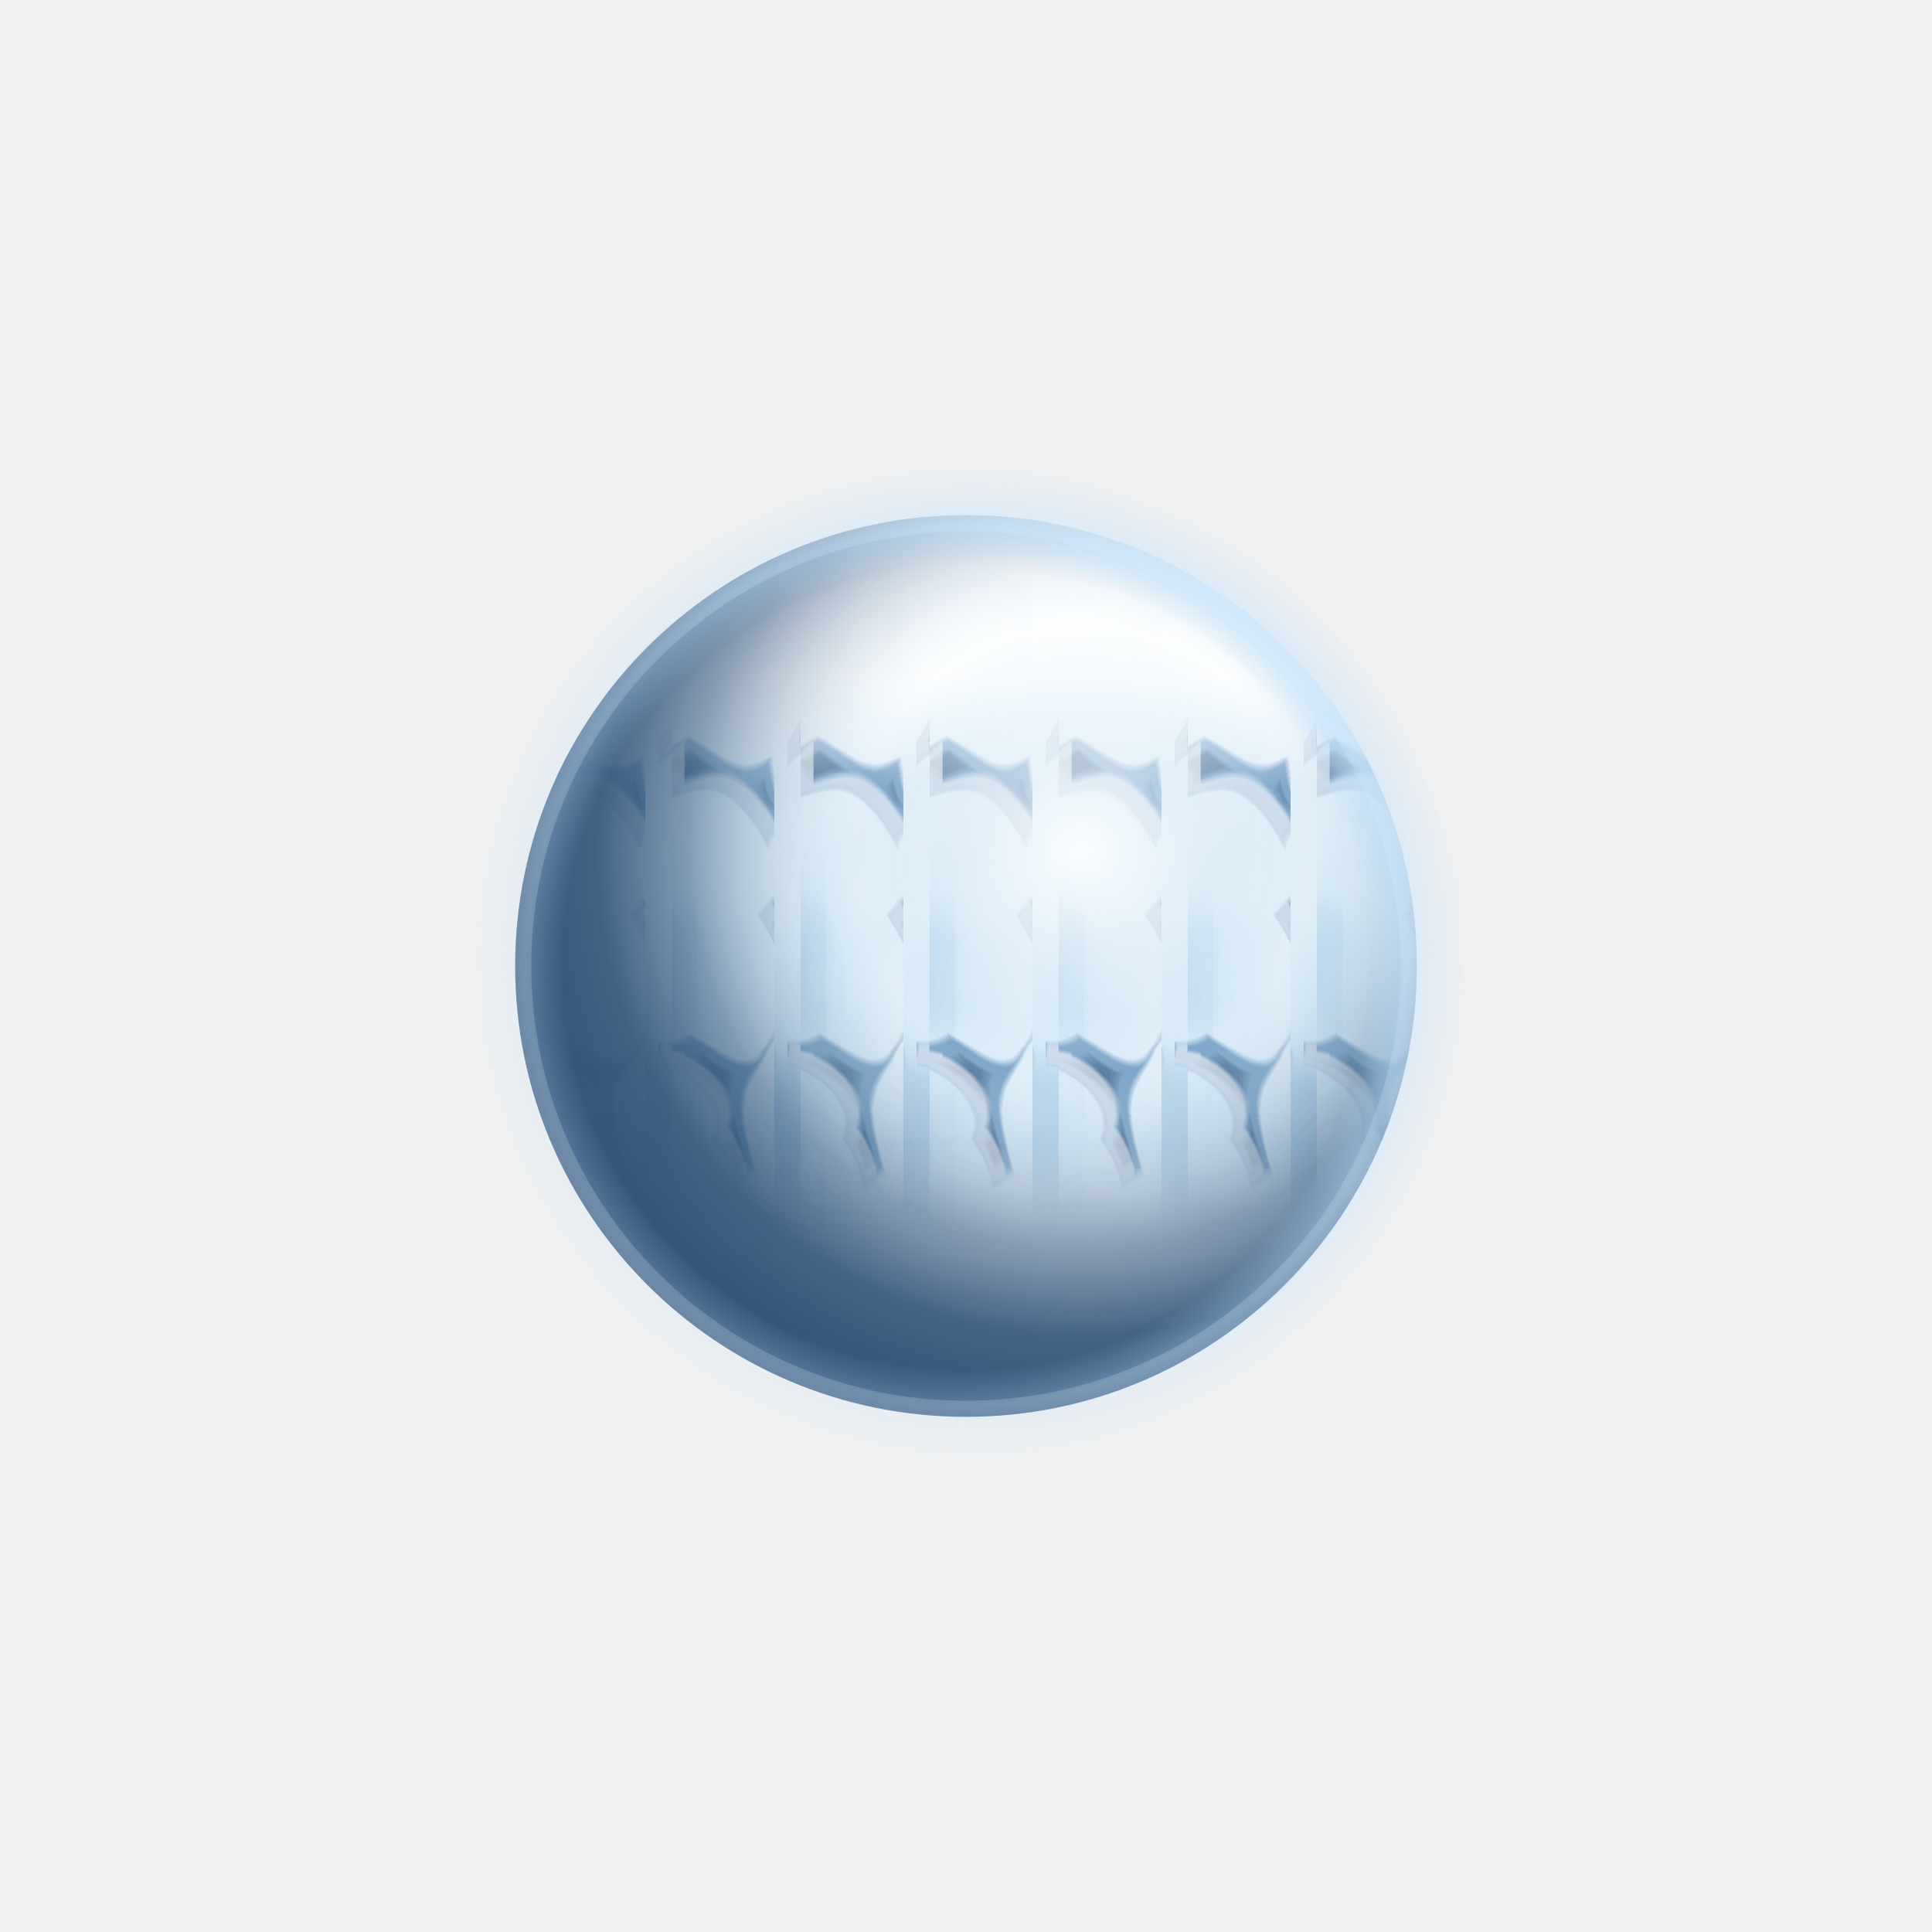
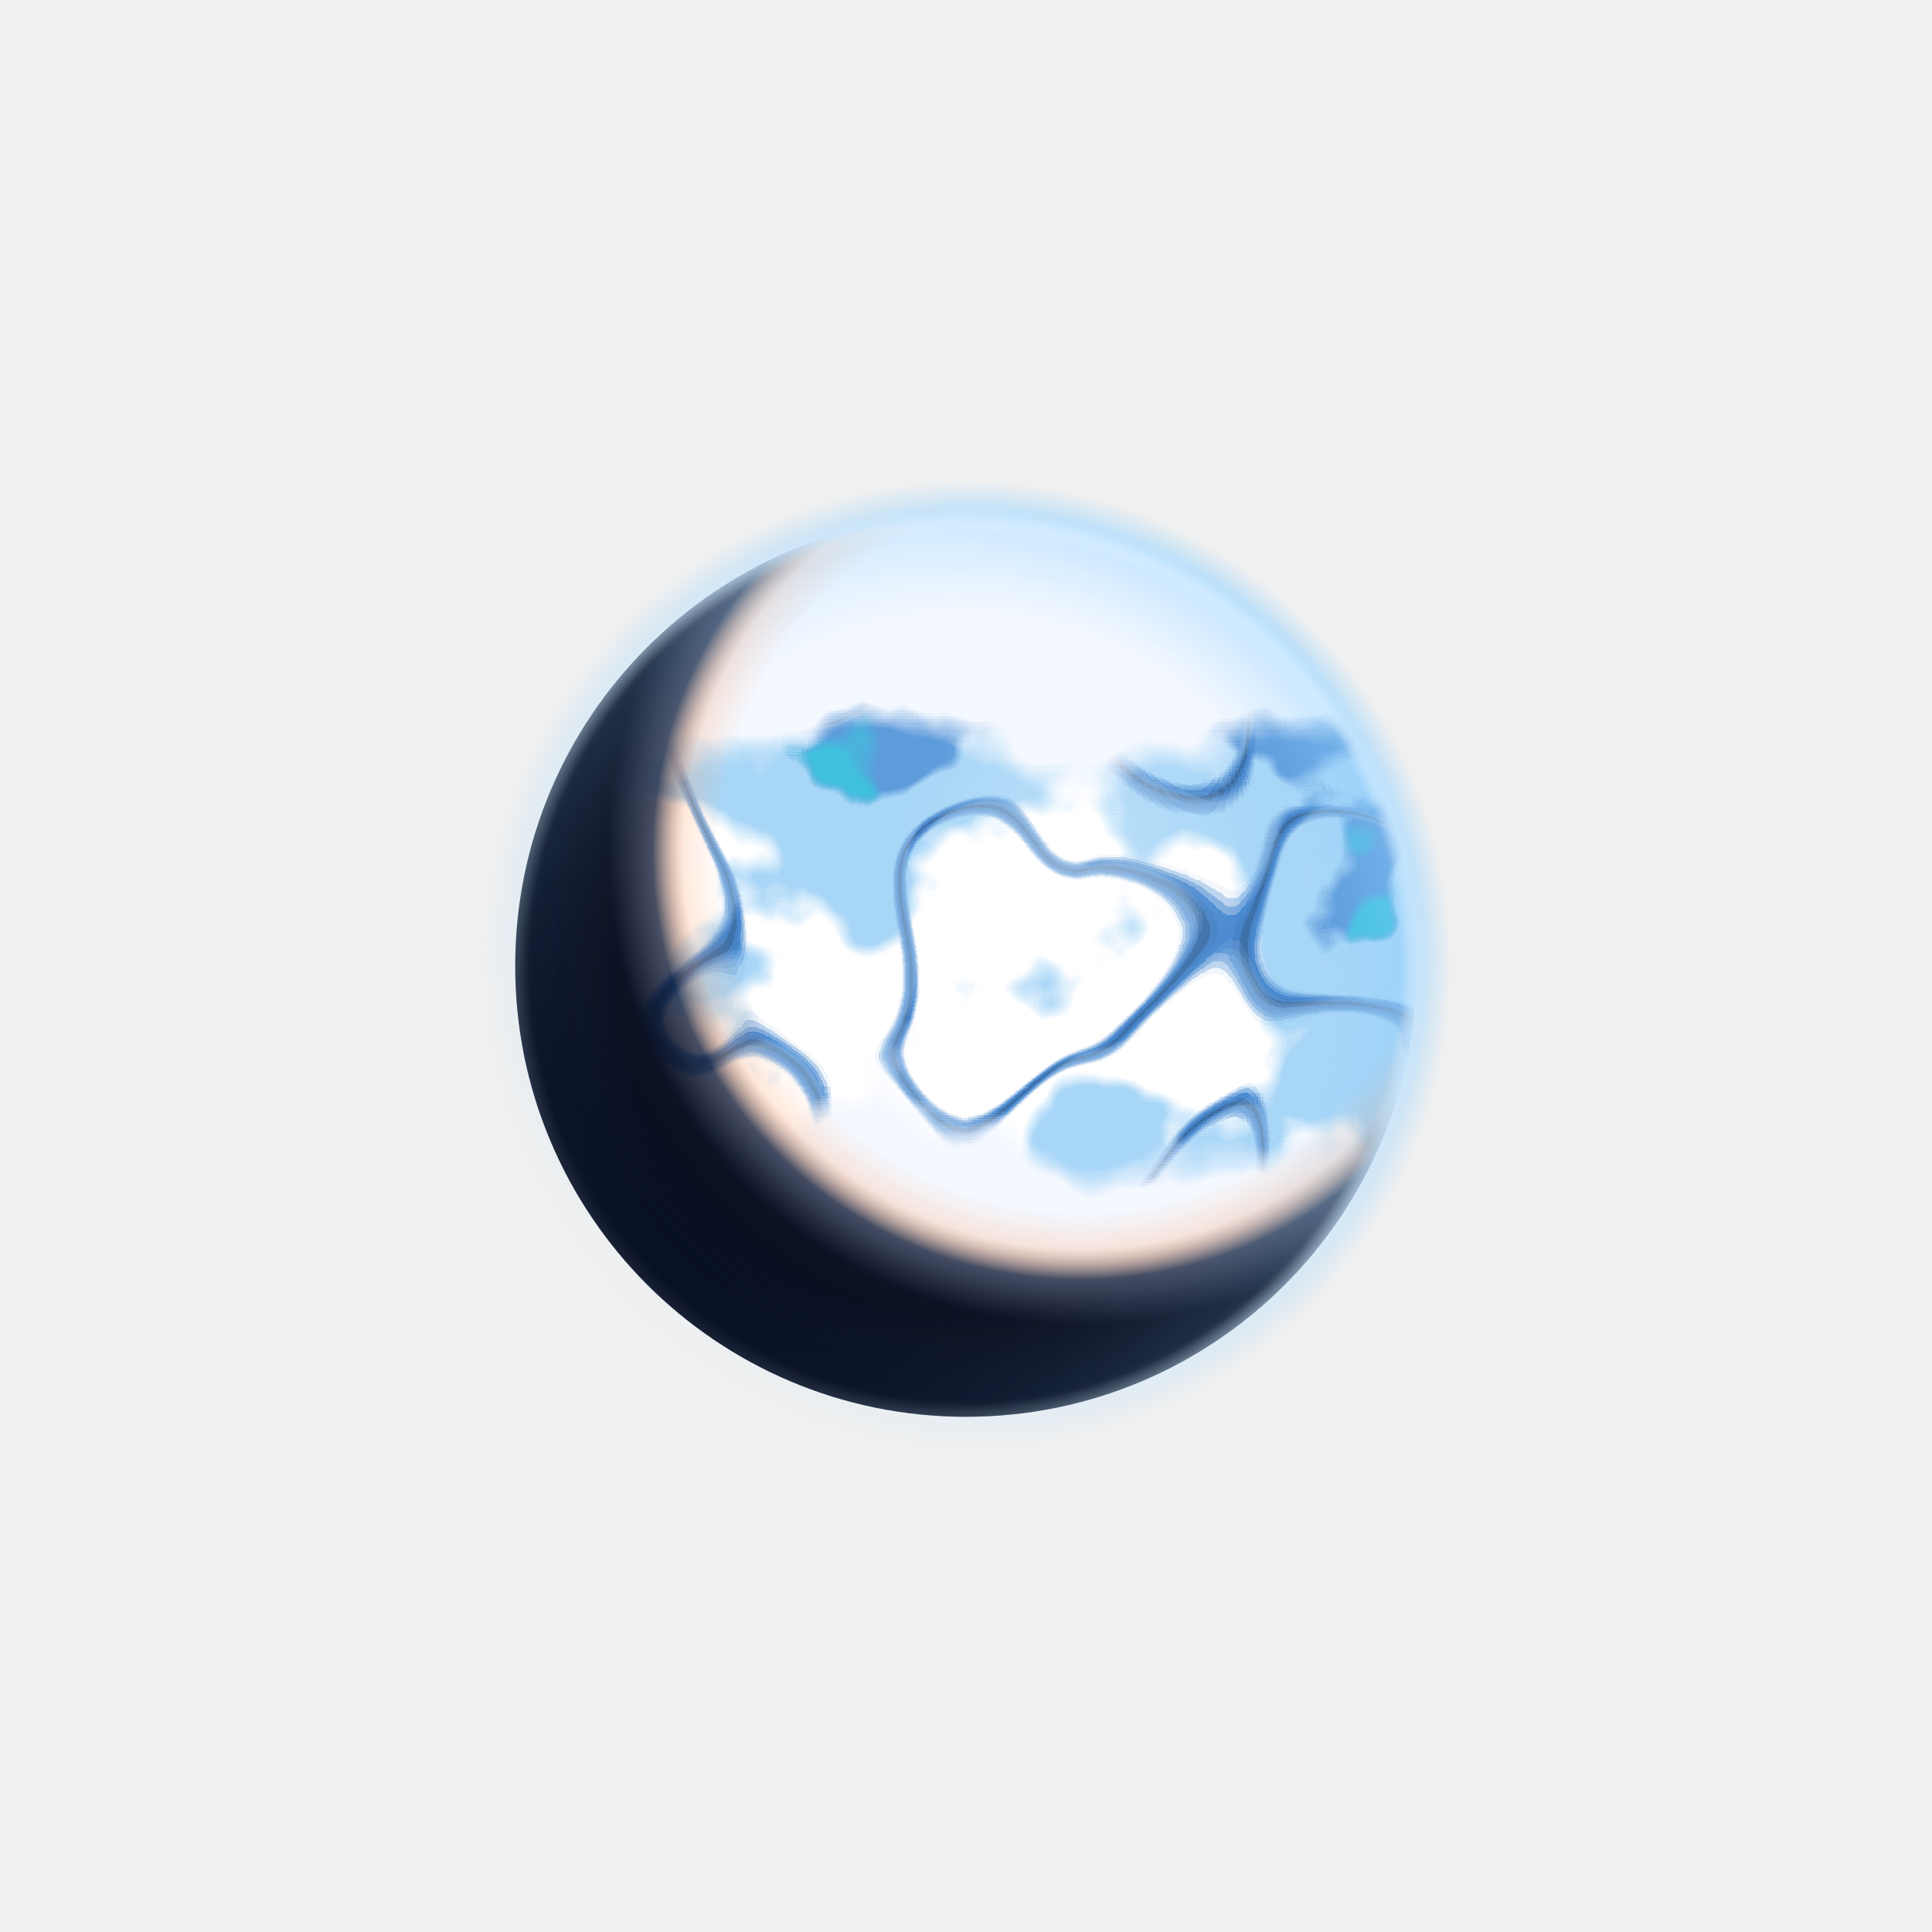
<svg xmlns="http://www.w3.org/2000/svg" width="120" height="120" viewBox="0 0 120 120">
  <defs>
    <clipPath id="icClip">
      <circle r="28" />
    </clipPath>
-     <filter id="icSurface" filterUnits="userSpaceOnUse" primitiveUnits="userSpaceOnUse" x="-4" y="-4" width="360" height="64" color-interpolation-filters="sRGB">
-       <feTurbulence type="fractalNoise" baseFrequency="0.03" numOctaves="4" seed="41" stitchTiles="stitch" x="0" y="0" width="176" height="56" result="icS1" />
-       <feTile in="icS1" x="-4" y="-4" width="360" height="64" result="icS" />
-       <feColorMatrix in="icS" type="matrix" values="0 0 0 0 0.498  0 0 0 0 0.651  0 0 0 0 0.788  0 0 0 1 0" result="icPlateDRGB" />
-       <feComponentTransfer in="icPlateDRGB" result="icPlateDCut">
-         <feFuncA type="linear" slope="5" intercept="-2.25" />
-       </feComponentTransfer>
-       <feComponentTransfer in="icPlateDCut" result="icPlateD">
-         <feFuncA type="linear" slope="0.45" intercept="0" />
-       </feComponentTransfer>
-       <feColorMatrix in="icS" type="matrix" values="0 0 0 0 1  0 0 0 0 1  0 0 0 0 1  0 0 0 1 0" result="icPlateLRGB" />
-       <feComponentTransfer in="icPlateLRGB" result="icPlateLCut">
-         <feFuncA type="linear" slope="-5" intercept="2.75" />
-       </feComponentTransfer>
-       <feComponentTransfer in="icPlateLCut" result="icPlateL">
-         <feFuncA type="linear" slope="0.35" intercept="0" />
-       </feComponentTransfer>
-       <feTurbulence type="turbulence" baseFrequency="0.06" numOctaves="2" seed="43" stitchTiles="stitch" x="0" y="0" width="176" height="56" result="icV1" />
-       <feTile in="icV1" x="-4" y="-4" width="360" height="64" result="icV" />
-       <feColorMatrix in="icV" type="matrix" values="0 0 0 0 0.498  0 0 0 0 0.651  0 0 0 0 0.788  0 0 0 -40 4.4" result="icVein" />
-       <feColorMatrix in="icV" type="matrix" values="0 0 0 0 0.208  0 0 0 0 0.337  0 0 0 0 0.478  0 0 0 -40 2.36" result="icCoreCut" />
-       <feComponentTransfer in="icCoreCut" result="icCore">
-         <feFuncA type="linear" slope="0.6" intercept="0" />
-       </feComponentTransfer>
-       <feOffset in="icVein" dx="0.8" dy="-0.8" result="icVeinNE" />
-       <feComposite in="icVein" in2="icVeinNE" operator="arithmetic" k1="0" k2="1" k3="-1" k4="0" result="icEdgeA" />
-       <feColorMatrix in="icEdgeA" type="matrix" values="0 0 0 0 1  0 0 0 0 1  0 0 0 0 1  0 0 0 0.6 0" result="icEdge" />
-       <feMerge result="icAll">
-         <feMergeNode in="SourceGraphic" />
-         <feMergeNode in="icPlateD" />
-         <feMergeNode in="icPlateL" />
-         <feMergeNode in="icVein" />
-         <feMergeNode in="icCore" />
-         <feMergeNode in="icEdge" />
-       </feMerge>
-       <feComposite in="icAll" in2="SourceGraphic" operator="in" />
-     </filter>
-     <linearGradient id="icCapN" x1="0" y1="0" x2="0" y2="1">
-       <stop offset="0" stop-color="#FFFFFF" stop-opacity="1" />
-       <stop offset="0.6" stop-color="#FFFFFF" stop-opacity="0.9" />
+     <linearGradient id="icSSeamA" gradientUnits="userSpaceOnUse" x1="251.9" y1="0" x2="427.9" y2="0">
+       <stop offset="0" stop-color="#FFFFFF" stop-opacity="0" />
+       <stop offset="0.125" stop-color="#FFFFFF" stop-opacity="0.263" />
+       <stop offset="0.25" stop-color="#FFFFFF" stop-opacity="0.53" />
+       <stop offset="0.375" stop-color="#FFFFFF" stop-opacity="0.744" />
+       <stop offset="0.5" stop-color="#FFFFFF" stop-opacity="0.828" />
+       <stop offset="0.625" stop-color="#FFFFFF" stop-opacity="0.744" />
+       <stop offset="0.75" stop-color="#FFFFFF" stop-opacity="0.53" />
+       <stop offset="0.875" stop-color="#FFFFFF" stop-opacity="0.263" />
      <stop offset="1" stop-color="#FFFFFF" stop-opacity="0" />
    </linearGradient>
-     <linearGradient id="icCapS" x1="0" y1="1" x2="0" y2="0">
-       <stop offset="0" stop-color="#FFFFFF" stop-opacity="1" />
-       <stop offset="0.6" stop-color="#FFFFFF" stop-opacity="0.9" />
+     <linearGradient id="icSSeamB" gradientUnits="userSpaceOnUse" x1="75.9" y1="0" x2="251.9" y2="0">
+       <stop offset="0" stop-color="#FFFFFF" stop-opacity="0" />
+       <stop offset="0.125" stop-color="#FFFFFF" stop-opacity="0.263" />
+       <stop offset="0.25" stop-color="#FFFFFF" stop-opacity="0.53" />
+       <stop offset="0.375" stop-color="#FFFFFF" stop-opacity="0.744" />
+       <stop offset="0.5" stop-color="#FFFFFF" stop-opacity="0.828" />
+       <stop offset="0.625" stop-color="#FFFFFF" stop-opacity="0.744" />
+       <stop offset="0.75" stop-color="#FFFFFF" stop-opacity="0.53" />
+       <stop offset="0.875" stop-color="#FFFFFF" stop-opacity="0.263" />
      <stop offset="1" stop-color="#FFFFFF" stop-opacity="0" />
    </linearGradient>
-     <radialGradient id="icSquash" gradientUnits="userSpaceOnUse" cx="0" cy="0" r="28">
-       <stop offset="0.88" stop-color="#CFE6F5" stop-opacity="0" />
-       <stop offset="1" stop-color="#CFE6F5" stop-opacity="0.45" />
+     <linearGradient id="icSSeamR" gradientUnits="userSpaceOnUse" x1="75.9" y1="0" x2="251.9" y2="0">
+       <stop offset="0" stop-color="#FFFFFF" stop-opacity="0" />
+       <stop offset="1" stop-color="#FFFFFF" />
+     </linearGradient>
+     <mask id="icSSeamMask" mask-type="alpha" maskUnits="userSpaceOnUse" x="73.9" y="9.9" width="181" height="60">
+       <rect x="73.9" y="9.9" width="181" height="60" fill="url(#icSSeamR)" />
+     </mask>
+     <linearGradient id="icSLat" gradientUnits="userSpaceOnUse" x1="0" y1="0" x2="0" y2="56">
+       <stop offset="0" stop-color="#FFFFFF" stop-opacity="0.5" />
+       <stop offset="0.36" stop-color="#FFFFFF" />
+       <stop offset="0.64" stop-color="#FFFFFF" />
+       <stop offset="1" stop-color="#FFFFFF" stop-opacity="0.5" />
+     </linearGradient>
+     <mask id="icSLatMask" mask-type="alpha" maskUnits="userSpaceOnUse" x="-2" y="0" width="356" height="56">
+       <rect x="-2" y="0" width="356" height="56" fill="url(#icSLat)" />
+     </mask>
+     <filter id="icSField" primitiveUnits="userSpaceOnUse" x="0" y="0" width="1" height="1" color-interpolation-filters="sRGB">
+       <feTurbulence type="fractalNoise" baseFrequency="0.034" numOctaves="6" seed="41" result="t0" />
+       <feColorMatrix in="t0" type="matrix" values="0 0 0 1 0  0 0 0 0 0  0 0 0 0 0  0 0 0 0 1" result="c0" />
+       <feTurbulence type="fractalNoise" baseFrequency="0.06" numOctaves="4" seed="47" result="t1" />
+       <feColorMatrix in="t1" type="matrix" values="0 0 0 0 0  0 0 0 1 0  0 0 0 0 0  0 0 0 0 1" result="c1" />
+       <feTurbulence type="fractalNoise" baseFrequency="0.09" numOctaves="1" seed="43" result="t2" />
+       <feColorMatrix in="t2" type="matrix" values="0 0 0 0 0  0 0 0 0 0  0 0 0 1 0  0 0 0 0 1" result="c2" />
+       <feComposite in="c0" in2="c1" operator="arithmetic" k2="1" k3="1" result="m1" />
+       <feComposite in="m1" in2="c2" operator="arithmetic" k2="1" k3="1" result="m2" />
+       <feColorMatrix in="SourceAlpha" type="matrix" values="0 0 0 1 0  0 0 0 1 0  0 0 0 1 0  0 0 0 0 1" result="g" />
+       <feComposite in="g" in2="m2" operator="arithmetic" k1="0.5" k2="-0.25" k3="1" />
+     </filter>
+     <filter id="icSurface" filterUnits="userSpaceOnUse" primitiveUnits="userSpaceOnUse" x="-2" y="-2" width="356" height="60" color-interpolation-filters="sRGB">
+       <feFlood flood-color="#A8D6F7" result="base" />
+       <feGaussianBlur in="SourceGraphic" stdDeviation="0.3" result="f" />
+       <feGaussianBlur in="SourceGraphic" stdDeviation="0.6" result="fv" />
+       <feColorMatrix in="f" type="matrix" values="0 0 0 0 0.369  0 0 0 0 0.608  0 0 0 0 0.859  -40 0 0 0 18.6" result="glacier" />
+       <feColorMatrix in="f" type="matrix" values="0 0 0 0 0.247  0 0 0 0 0.757  0 0 0 0 0.871  0 16 0 0 -9.12" result="mmask" />
+       <feComposite in="mmask" in2="glacier" operator="in" result="melt" />
+       <feColorMatrix in="f" type="matrix" values="0 0 0 0 1  0 0 0 0 1  0 0 0 0 1  30 0 0 0 -17.4" result="snow" />
+       <feColorMatrix in="fv" type="matrix" values="0 0 0 0 0.290  0 0 0 0 0.541  0 0 0 0 0.816  0 0 -80 0 41.8" result="vA" />
+       <feColorMatrix in="fv" type="matrix" values="0 0 0 0 0.290  0 0 0 0 0.541  0 0 0 0 0.816  0 0 80 0 -38.2" result="vB" />
+       <feComposite in="vA" in2="vB" operator="in" result="vein" />
+       <feColorMatrix in="fv" type="matrix" values="0 0 0 0 0.165  0 0 0 0 0.290  0 0 0 0 0.439  0 0 -140 0 71" result="cA" />
+       <feColorMatrix in="fv" type="matrix" values="0 0 0 0 0.165  0 0 0 0 0.290  0 0 0 0 0.439  0 0 140 0 -69" result="cB" />
+       <feComposite in="cA" in2="cB" operator="in" result="cC" />
+       <feComponentTransfer in="cC" result="core">
+         <feFuncA type="linear" slope="0.55" />
+       </feComponentTransfer>
+       <feOffset in="vein" dx="0.8" dy="-0.8" result="veinNE" />
+       <feComposite in="vein" in2="veinNE" operator="arithmetic" k2="1" k3="-1" result="edgeA" />
+       <feColorMatrix in="edgeA" type="matrix" values="0 0 0 0 0.902  0 0 0 0 0.965  0 0 0 0 1  0 0 0 0.3 0" result="edge" />
+       <feColorMatrix in="f" type="matrix" values="0 0 0 0 0.957  0 0 0 0 0.973  0 0 0 0 1  12 0 0 -24 15.336" result="cap" />
+       <feMerge result="all">
+         <feMergeNode in="base" />
+         <feMergeNode in="glacier" />
+         <feMergeNode in="melt" />
+         <feMergeNode in="snow" />
+         <feMergeNode in="vein" />
+         <feMergeNode in="core" />
+         <feMergeNode in="edge" />
+         <feMergeNode in="cap" />
+       </feMerge>
+       <feComponentTransfer in="SourceAlpha" result="solid">
+         <feFuncA type="linear" slope="50" />
+       </feComponentTransfer>
+       <feComposite in="all" in2="solid" operator="in" />
+     </filter>
+     <radialGradient id="icShade" gradientUnits="userSpaceOnUse" cx="7.13" cy="-7.13" r="35">
+       <stop offset="0" stop-color="#FFFFFF" stop-opacity="0.22" />
+       <stop offset="0.32" stop-color="#FFFFFF" stop-opacity="0" />
+       <stop offset="0.64" stop-color="#FF9455" stop-opacity="0" />
+       <stop offset="0.705" stop-color="#FF9455" stop-opacity="0.20" />
+       <stop offset="0.76" stop-color="#08122E" stop-opacity="0.74" />
+       <stop offset="0.84" stop-color="#050B1E" stop-opacity="0.97" />
+       <stop offset="1" stop-color="#050B1E" stop-opacity="1" />
    </radialGradient>
-     <radialGradient id="icShade" gradientUnits="userSpaceOnUse" cx="7.13" cy="-7.13" r="35">
-       <stop offset="0" stop-color="#FFFFFF" stop-opacity="0.90" />
-       <stop offset="0.40" stop-color="#CFE6F5" stop-opacity="0" />
-       <stop offset="0.70" stop-color="#35567A" stop-opacity="0.55" />
-       <stop offset="0.86" stop-color="#35567A" stop-opacity="0.92" />
-       <stop offset="1" stop-color="#35567A" stop-opacity="1" />
+     <radialGradient id="icHaze" gradientUnits="userSpaceOnUse" cx="0" cy="0" r="28">
+       <stop offset="0.78" stop-color="#8FD0FF" stop-opacity="0" />
+       <stop offset="0.96" stop-color="#8FD0FF" stop-opacity="0.40" />
+       <stop offset="1" stop-color="#E6F6FF" stop-opacity="0.62" />
    </radialGradient>
-     <radialGradient id="icRim" gradientUnits="userSpaceOnUse" cx="0" cy="0" r="31.36">
-       <stop offset="0" stop-color="#BFE3FF" stop-opacity="0" />
-       <stop offset="0.80" stop-color="#BFE3FF" stop-opacity="0" />
-       <stop offset="0.87" stop-color="#BFE3FF" stop-opacity="0.55" />
-       <stop offset="0.92" stop-color="#BFE3FF" stop-opacity="0.30" />
-       <stop offset="1" stop-color="#BFE3FF" stop-opacity="0" />
+     <radialGradient id="icRim" gradientUnits="userSpaceOnUse" cx="0" cy="0" r="30.16">
+       <stop offset="0.90" stop-color="#BFE3FF" stop-opacity="0" />
+       <stop offset="0.928" stop-color="#BFE3FF" stop-opacity="0.95" />
+       <stop offset="0.955" stop-color="#8FD0FF" stop-opacity="0.4" />
+       <stop offset="1" stop-color="#8FD0FF" stop-opacity="0" />
    </radialGradient>
-     <linearGradient id="icRimLit" gradientUnits="userSpaceOnUse" x1="22.17" y1="-22.17" x2="-22.17" y2="22.17">
-       <stop offset="0" stop-color="#FFFFFF" stop-opacity="1" />
-       <stop offset="1" stop-color="#FFFFFF" stop-opacity="0.35" />
+     <linearGradient id="icLit" gradientUnits="userSpaceOnUse" x1="19.8" y1="-19.8" x2="-19.8" y2="19.8">
+       <stop offset="0" stop-color="#FFFFFF" />
+       <stop offset="0.5" stop-color="#FFFFFF" stop-opacity="0.45" />
+       <stop offset="1" stop-color="#FFFFFF" stop-opacity="0.06" />
    </linearGradient>
-     <mask id="icRimMask" mask-type="alpha" maskUnits="userSpaceOnUse" x="-34" y="-34" width="68" height="68">
-       <rect x="-34" y="-34" width="68" height="68" fill="url(#icRimLit)" />
+     <mask id="icLitMask" mask-type="alpha" maskUnits="userSpaceOnUse" x="-34" y="-34" width="68" height="68">
+       <rect x="-34" y="-34" width="68" height="68" fill="url(#icLit)" />
    </mask>
  </defs>
  <g id="ice" transform="translate(60 60)">
-     <circle r="28" fill="#CFE6F5" />
+     <circle r="28" fill="#A8D6F7" />
    <g clip-path="url(#icClip)">
      <g id="icSurfaceAnim">
        <animateTransform attributeName="transform" type="translate" from="0 0" to="176 0" dur="140s" repeatCount="indefinite" />
-         <g id="icSurfaceStrip" transform="translate(-228 -28)">
-           <rect width="352" height="56" fill="#CFE6F5" filter="url(#icSurface)" />
-           <rect width="352" height="16.8" fill="url(#icCapN)" />
-           <rect y="39.2" width="352" height="16.8" fill="url(#icCapS)" />
+         <g transform="translate(-228 -28)">
+           <g filter="url(#icSurface)">
+             <g mask="url(#icSLatMask)">
+               <g transform="translate(-251.9 -11.9)">
+                 <rect x="251.9" y="11.9" width="177" height="56" fill="url(#icSSeamA)" filter="url(#icSField)" />
+                 <g transform="translate(176 0)">
+                   <rect x="75.9" y="11.9" width="177" height="56" fill="url(#icSSeamB)" filter="url(#icSField)" mask="url(#icSSeamMask)" />
+                 </g>
+                 <g transform="translate(176 0)">
+                   <rect x="251.9" y="11.9" width="176" height="56" fill="url(#icSSeamA)" filter="url(#icSField)" />
+                   <g transform="translate(176 0)">
+                     <rect x="75.9" y="11.9" width="176" height="56" fill="url(#icSSeamB)" filter="url(#icSField)" mask="url(#icSSeamMask)" />
+                   </g>
+                 </g>
+               </g>
+             </g>
+           </g>
        </g>
      </g>
    </g>
-     <circle r="28" fill="url(#icSquash)" />
    <circle r="28" fill="url(#icShade)" />
-     <circle r="27.5" fill="none" stroke="#FFFFFF" stroke-opacity="0.18" stroke-width="1" />
-     <circle r="31.36" fill="url(#icRim)" mask="url(#icRimMask)" />
+     <circle r="28" fill="url(#icHaze)" mask="url(#icLitMask)" />
+     <circle r="30.16" fill="url(#icRim)" mask="url(#icLitMask)" />
  </g>
</svg>
